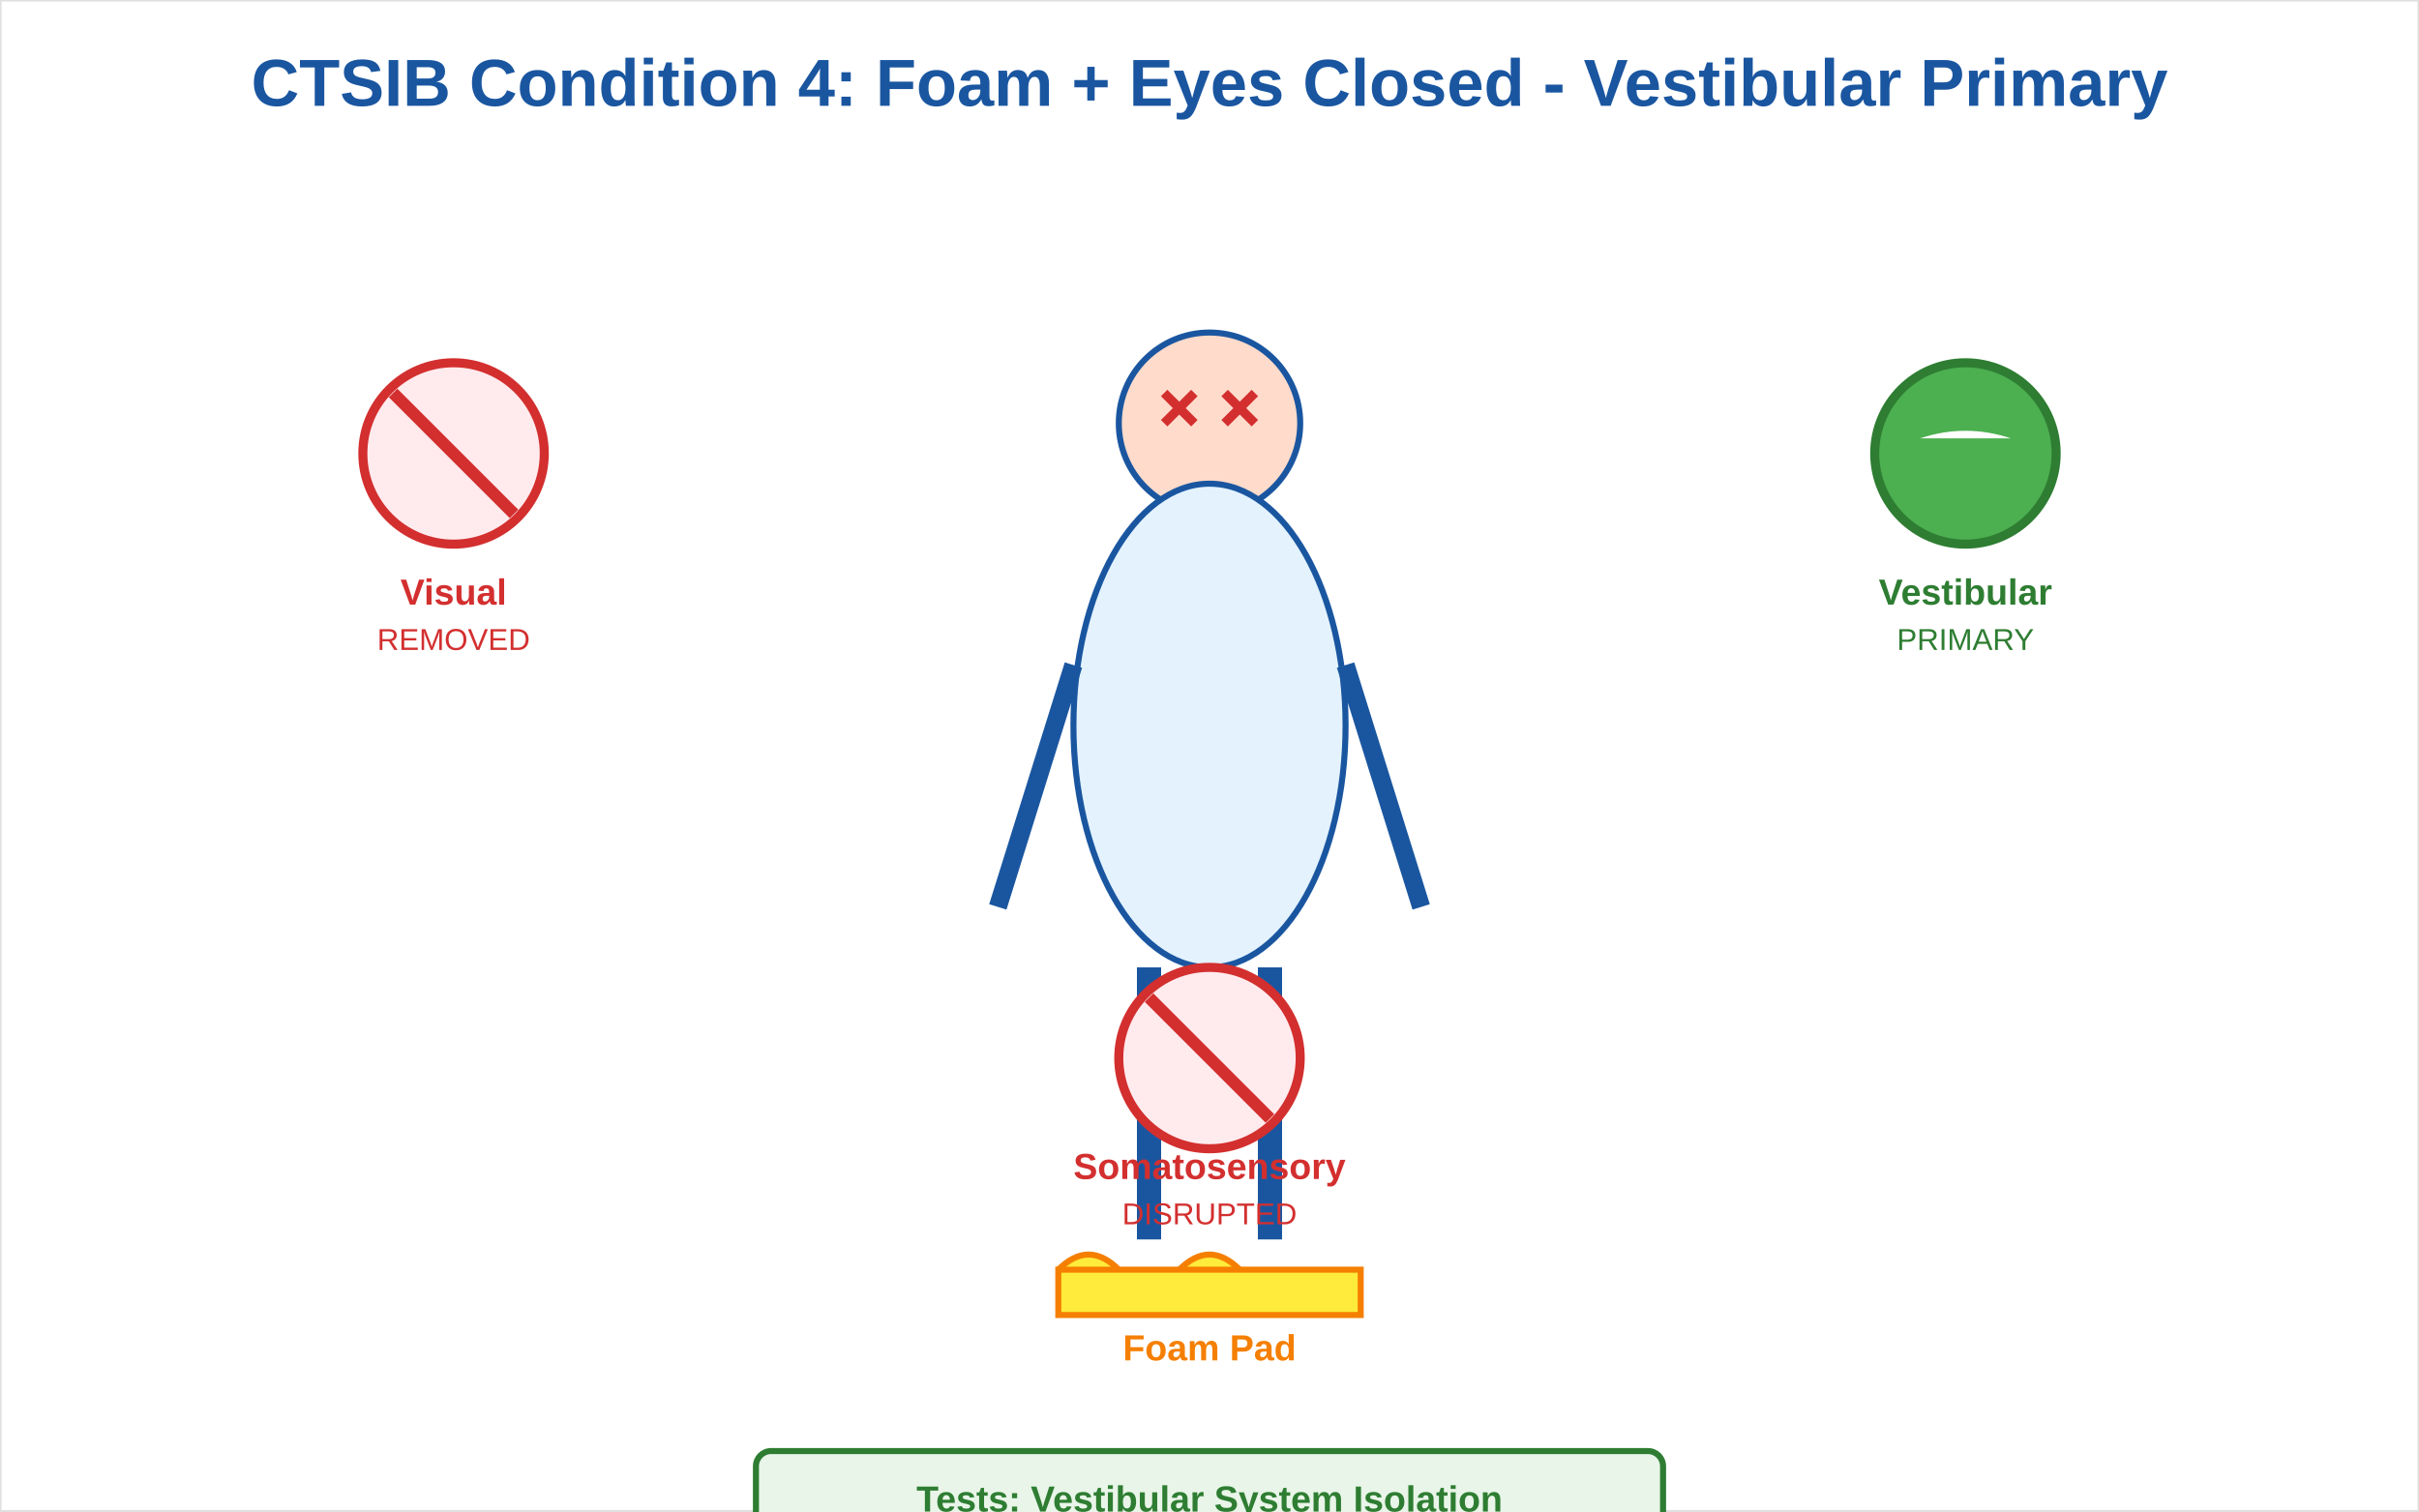
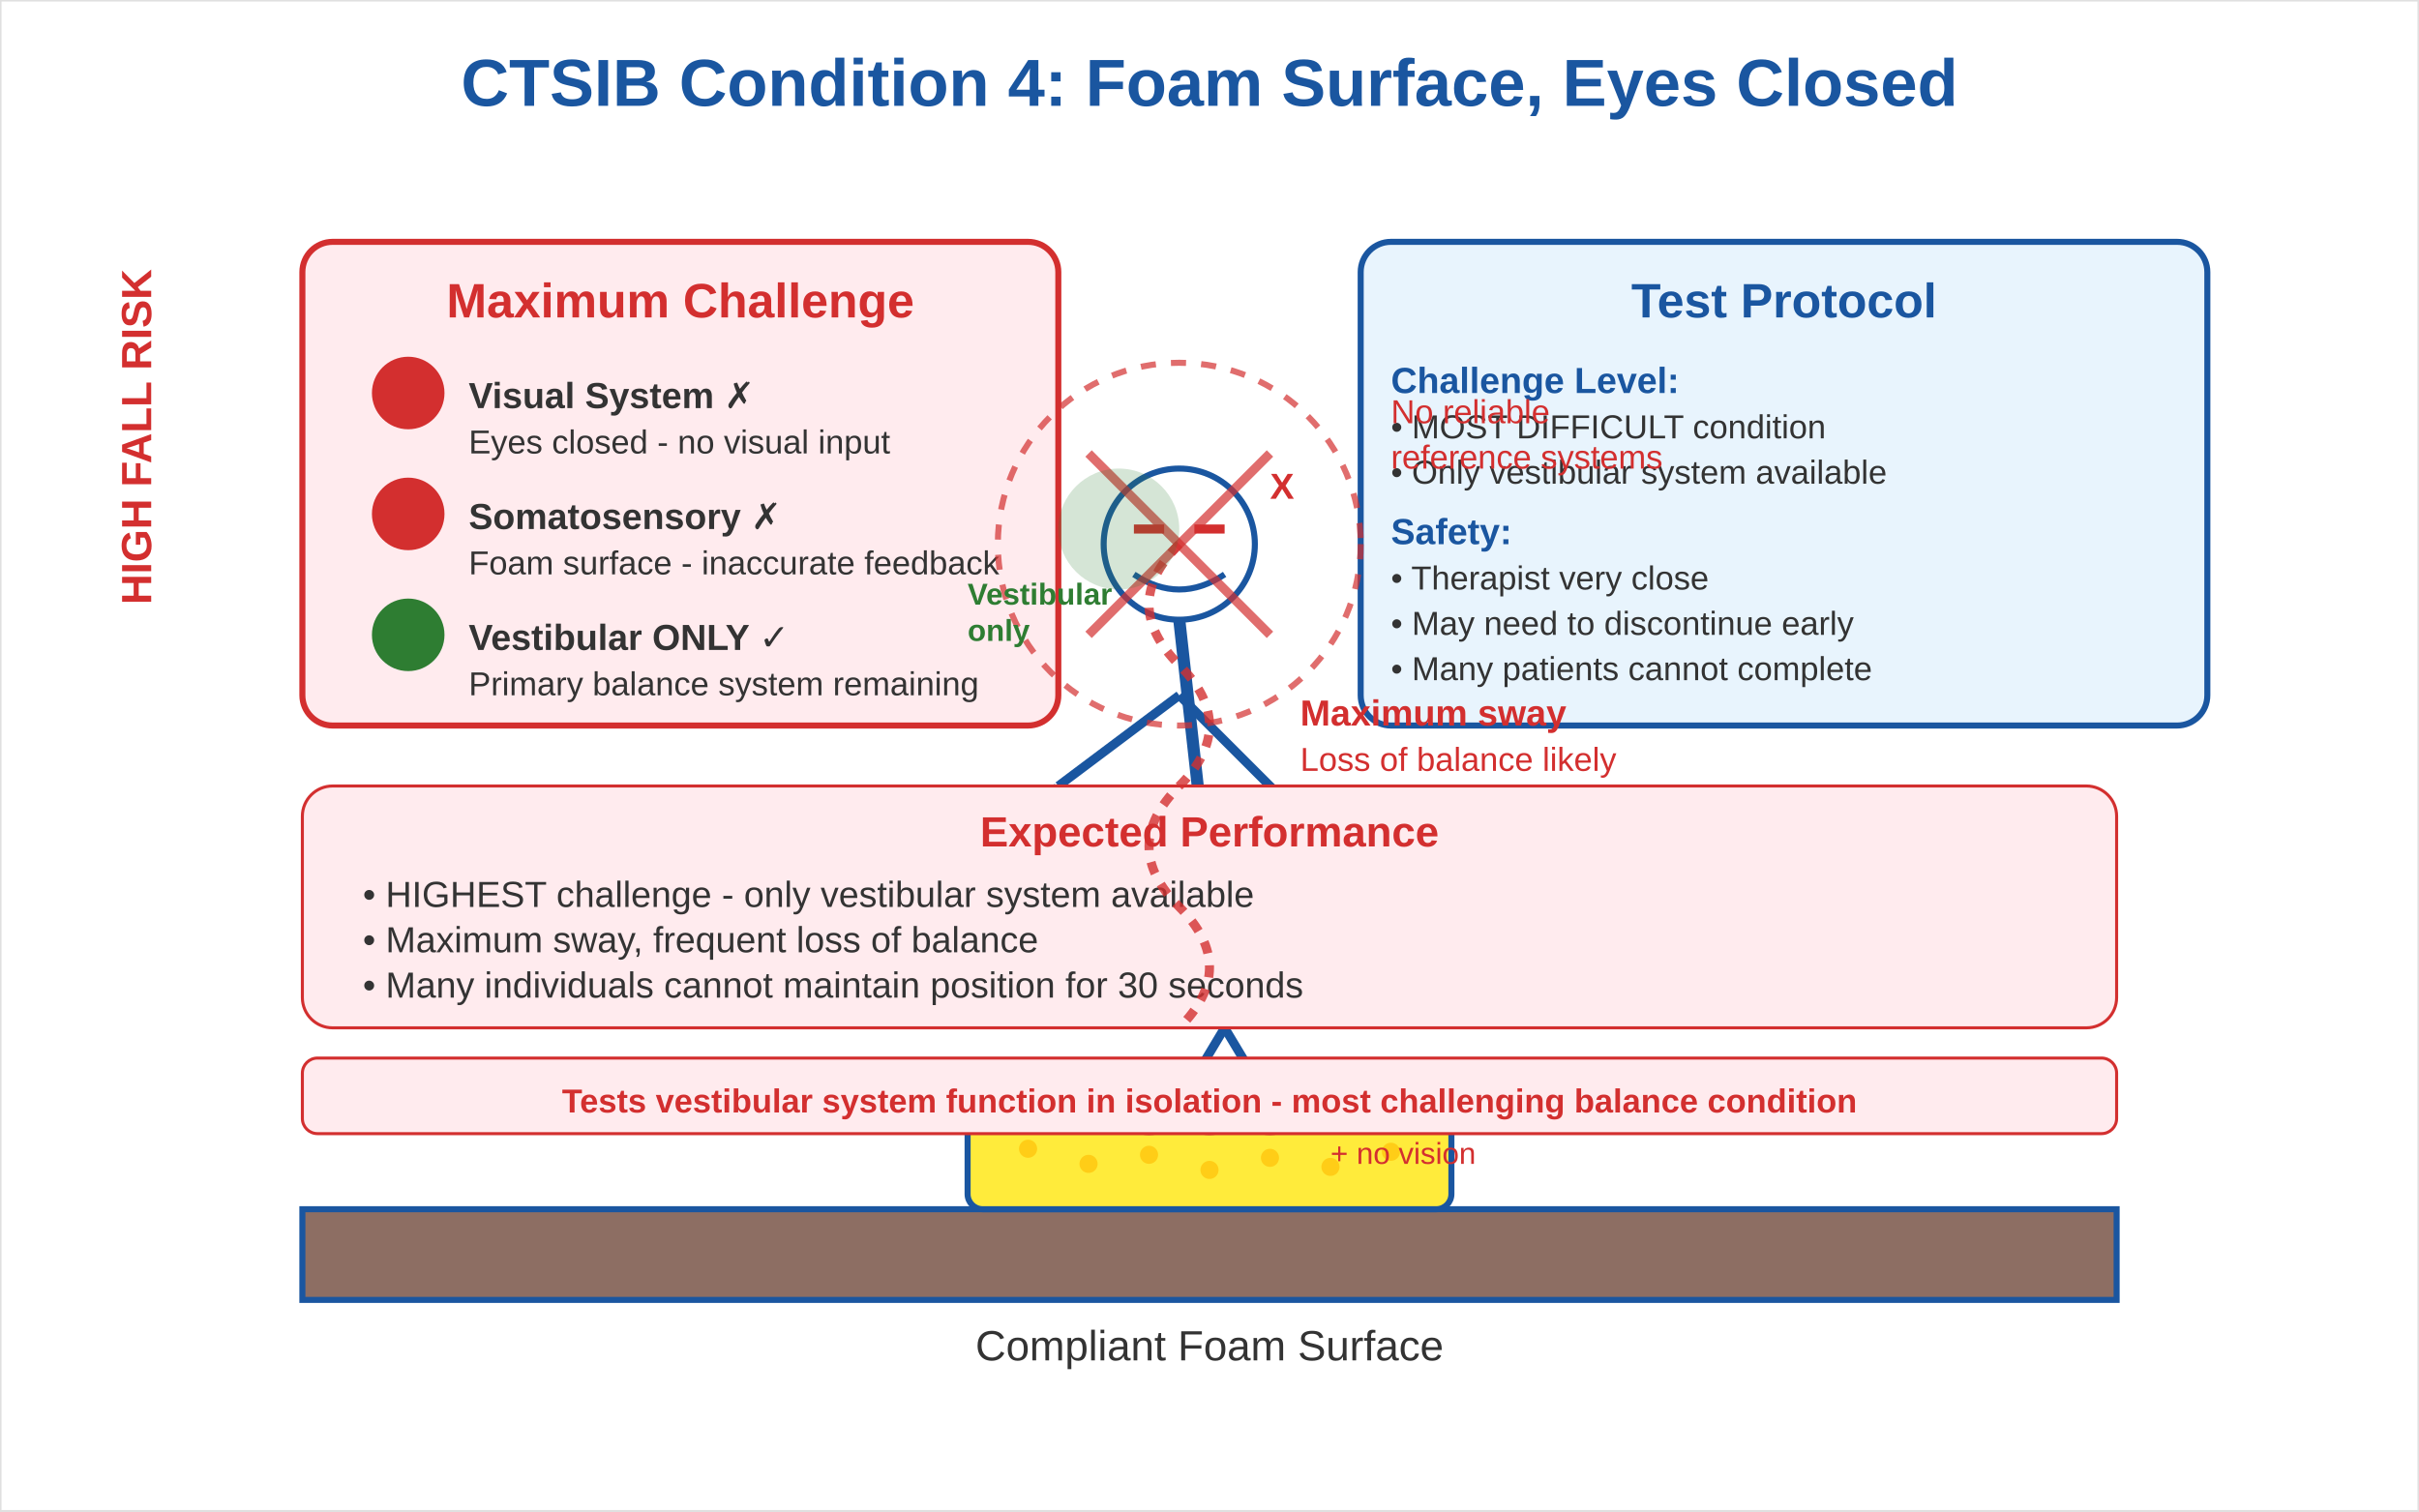
- <svg xmlns="http://www.w3.org/2000/svg" width="800" height="500">
+ <svg xmlns="http://www.w3.org/2000/svg" width="800" height="500" viewBox="0 0 800 500">
  <rect width="800" height="500" fill="white" stroke="#e0e0e0" stroke-width="1" />
-   <text x="400" y="35" font-family="Arial, sans-serif" font-size="22" font-weight="bold" fill="#1a56a0" text-anchor="middle">CTSIB Condition 4: Foam + Eyes Closed - Vestibular Primary</text>
-   <circle cx="400" cy="140" r="30" fill="#ffdbcb" stroke="#1a56a0" stroke-width="2" />
-   <line x1="385" y1="130" x2="395" y2="140" stroke="#d32f2f" stroke-width="3" />
-   <line x1="395" y1="130" x2="385" y2="140" stroke="#d32f2f" stroke-width="3" />
-   <line x1="405" y1="130" x2="415" y2="140" stroke="#d32f2f" stroke-width="3" />
-   <line x1="415" y1="130" x2="405" y2="140" stroke="#d32f2f" stroke-width="3" />
-   <ellipse cx="400" cy="240" rx="45" ry="80" fill="#e3f2fd" stroke="#1a56a0" stroke-width="2" />
-   <line x1="355" y1="220" x2="330" y2="300" stroke="#1a56a0" stroke-width="6" />
-   <line x1="445" y1="220" x2="470" y2="300" stroke="#1a56a0" stroke-width="6" />
-   <line x1="380" y1="320" x2="380" y2="410" stroke="#1a56a0" stroke-width="8" />
-   <line x1="420" y1="320" x2="420" y2="410" stroke="#1a56a0" stroke-width="8" />
-   <path d="M350 420 Q360 410, 370 420 Q380 430, 390 420 Q400 410, 410 420 Q420 430, 430 420" fill="#ffeb3b" stroke="#f57f00" stroke-width="2" />
-   <rect x="350" y="420" width="100" height="15" fill="#ffeb3b" stroke="#f57f00" stroke-width="2" />
-   <text x="400" y="450" font-family="Arial, sans-serif" font-size="12" fill="#f57f00" text-anchor="middle" font-weight="bold">Foam Pad</text>
-   <circle cx="150" cy="150" r="30" fill="#ffebee" stroke="#d32f2f" stroke-width="3" />
-   <line x1="130" y1="130" x2="170" y2="170" stroke="#d32f2f" stroke-width="4" />
-   <text x="150" y="200" font-family="Arial, sans-serif" font-size="12" fill="#d32f2f" text-anchor="middle" font-weight="bold">Visual</text>
-   <text x="150" y="215" font-family="Arial, sans-serif" font-size="10" fill="#d32f2f" text-anchor="middle">REMOVED</text>
-   <circle cx="650" cy="150" r="30" fill="#4caf50" stroke="#2e7d32" stroke-width="3" />
-   <path d="M635 145 Q650 140, 665 145" fill="white" />
-   <text x="650" y="200" font-family="Arial, sans-serif" font-size="12" fill="#2e7d32" text-anchor="middle" font-weight="bold">Vestibular</text>
-   <text x="650" y="215" font-family="Arial, sans-serif" font-size="10" fill="#2e7d32" text-anchor="middle">PRIMARY</text>
-   <circle cx="400" cy="350" r="30" fill="#ffebee" stroke="#d32f2f" stroke-width="3" />
-   <line x1="380" y1="330" x2="420" y2="370" stroke="#d32f2f" stroke-width="4" />
-   <text x="400" y="390" font-family="Arial, sans-serif" font-size="12" fill="#d32f2f" text-anchor="middle" font-weight="bold">Somatosensory</text>
-   <text x="400" y="405" font-family="Arial, sans-serif" font-size="10" fill="#d32f2f" text-anchor="middle">DISRUPTED</text>
-   <rect x="250" y="480" width="300" height="40" fill="#e8f5e8" stroke="#2e7d32" stroke-width="2" rx="5" />
-   <text x="400" y="500" font-family="Arial, sans-serif" font-size="12" fill="#2e7d32" text-anchor="middle" font-weight="bold">Tests: Vestibular System Isolation</text>
+   <text x="400" y="35" text-anchor="middle" font-family="Arial, sans-serif" font-size="22" font-weight="bold" fill="#1a56a0">
+     CTSIB Condition 4: Foam Surface, Eyes Closed
+   </text>
+   <rect x="100" y="400" width="600" height="30" fill="#8d6e63" stroke="#1a56a0" stroke-width="2" />
+   <rect x="320" y="370" width="160" height="30" fill="#ffeb3b" stroke="#1a56a0" stroke-width="2" rx="5" />
+   <text x="400" y="450" text-anchor="middle" font-family="Arial, sans-serif" font-size="14" fill="#333">Compliant Foam Surface</text>
+   <circle cx="340" cy="380" r="3" fill="#ffc107" opacity="0.7" />
+   <circle cx="360" cy="385" r="3" fill="#ffc107" opacity="0.7" />
+   <circle cx="380" cy="382" r="3" fill="#ffc107" opacity="0.7" />
+   <circle cx="400" cy="387" r="3" fill="#ffc107" opacity="0.7" />
+   <circle cx="420" cy="383" r="3" fill="#ffc107" opacity="0.7" />
+   <circle cx="440" cy="386" r="3" fill="#ffc107" opacity="0.7" />
+   <circle cx="460" cy="381" r="3" fill="#ffc107" opacity="0.7" />
+   <circle cx="390" cy="180" r="25" fill="white" stroke="#1a56a0" stroke-width="2" />
+   <line x1="375" y1="175" x2="385" y2="175" stroke="#d32f2f" stroke-width="3" />
+   <line x1="395" y1="175" x2="405" y2="175" stroke="#d32f2f" stroke-width="3" />
+   <text x="340" y="165" font-family="Arial, sans-serif" font-size="12" fill="#d32f2f" font-weight="bold">X</text>
+   <text x="420" y="165" font-family="Arial, sans-serif" font-size="12" fill="#d32f2f" font-weight="bold">X</text>
+   <path d="M 375 190 Q 390 200 405 190" stroke="#1a56a0" stroke-width="2" fill="none" />
+   <line x1="390" y1="205" x2="405" y2="340" stroke="#1a56a0" stroke-width="4" />
+   <line x1="390" y1="230" x2="350" y2="260" stroke="#1a56a0" stroke-width="3" />
+   <line x1="350" y1="260" x2="330" y2="300" stroke="#1a56a0" stroke-width="3" />
+   <line x1="390" y1="230" x2="430" y2="270" stroke="#1a56a0" stroke-width="3" />
+   <line x1="430" y1="270" x2="450" y2="310" stroke="#1a56a0" stroke-width="3" />
+   <line x1="405" y1="340" x2="390" y2="365" stroke="#1a56a0" stroke-width="3" />
+   <line x1="405" y1="340" x2="420" y2="365" stroke="#1a56a0" stroke-width="3" />
+   <ellipse cx="385" cy="370" rx="15" ry="5" fill="#1a56a0" />
+   <ellipse cx="425" cy="370" rx="15" ry="5" fill="#1a56a0" />
+   <rect x="100" y="80" width="250" height="160" fill="#ffebee" stroke="#d32f2f" stroke-width="2" rx="10" />
+   <text x="225" y="105" text-anchor="middle" font-family="Arial, sans-serif" font-size="16" font-weight="bold" fill="#d32f2f">Maximum Challenge</text>
+   <circle cx="135" cy="130" r="12" fill="#d32f2f" />
+   <text x="155" y="135" font-family="Arial, sans-serif" font-size="12" font-weight="bold" fill="#333">Visual System ✗</text>
+   <text x="155" y="150" font-family="Arial, sans-serif" font-size="11" fill="#333">Eyes closed - no visual input</text>
+   <circle cx="135" cy="170" r="12" fill="#d32f2f" />
+   <text x="155" y="175" font-family="Arial, sans-serif" font-size="12" font-weight="bold" fill="#333">Somatosensory ✗</text>
+   <text x="155" y="190" font-family="Arial, sans-serif" font-size="11" fill="#333">Foam surface - inaccurate feedback</text>
+   <circle cx="135" cy="210" r="12" fill="#2e7d32" />
+   <text x="155" y="215" font-family="Arial, sans-serif" font-size="12" font-weight="bold" fill="#333">Vestibular ONLY ✓</text>
+   <text x="155" y="230" font-family="Arial, sans-serif" font-size="11" fill="#333">Primary balance system remaining</text>
+   <rect x="450" y="80" width="280" height="160" fill="#e8f4fd" stroke="#1a56a0" stroke-width="2" rx="10" />
+   <text x="590" y="105" text-anchor="middle" font-family="Arial, sans-serif" font-size="16" font-weight="bold" fill="#1a56a0">Test Protocol</text>
+   <text x="460" y="130" font-family="Arial, sans-serif" font-size="12" font-weight="bold" fill="#1a56a0">Challenge Level:</text>
+   <text x="460" y="145" font-family="Arial, sans-serif" font-size="11" fill="#333">• MOST DIFFICULT condition</text>
+   <text x="460" y="160" font-family="Arial, sans-serif" font-size="11" fill="#333">• Only vestibular system available</text>
+   <text x="460" y="180" font-family="Arial, sans-serif" font-size="12" font-weight="bold" fill="#1a56a0">Safety:</text>
+   <text x="460" y="195" font-family="Arial, sans-serif" font-size="11" fill="#333">• Therapist very close</text>
+   <text x="460" y="210" font-family="Arial, sans-serif" font-size="11" fill="#333">• May need to discontinue early</text>
+   <text x="460" y="225" font-family="Arial, sans-serif" font-size="11" fill="#333">• Many patients cannot complete</text>
+   <rect x="100" y="260" width="600" height="80" fill="#ffebee" stroke="#d32f2f" stroke-width="1" rx="10" />
+   <text x="400" y="280" text-anchor="middle" font-family="Arial, sans-serif" font-size="14" font-weight="bold" fill="#d32f2f">Expected Performance</text>
+   <text x="120" y="300" font-family="Arial, sans-serif" font-size="12" fill="#333">• HIGHEST challenge - only vestibular system available</text>
+   <text x="120" y="315" font-family="Arial, sans-serif" font-size="12" fill="#333">• Maximum sway, frequent loss of balance</text>
+   <text x="120" y="330" font-family="Arial, sans-serif" font-size="12" fill="#333">• Many individuals cannot maintain position for 30 seconds</text>
+   <path d="M 390 180 Q 370 200 390 220 Q 410 240 390 260 Q 370 280 390 300 Q 410 320 390 340" stroke="#d32f2f" stroke-width="3" fill="none" stroke-dasharray="4,4" opacity="0.8" />
+   <text x="430" y="240" font-family="Arial, sans-serif" font-size="12" fill="#d32f2f" font-weight="bold">Maximum sway</text>
+   <text x="430" y="255" font-family="Arial, sans-serif" font-size="11" fill="#d32f2f">Loss of balance likely</text>
+   <circle cx="390" cy="180" r="60" fill="none" stroke="#d32f2f" stroke-width="2" stroke-dasharray="5,5" opacity="0.7" />
+   <line x1="360" y1="150" x2="420" y2="210" stroke="#d32f2f" stroke-width="3" opacity="0.7" />
+   <line x1="420" y1="150" x2="360" y2="210" stroke="#d32f2f" stroke-width="3" opacity="0.7" />
+   <text x="460" y="140" font-family="Arial, sans-serif" font-size="11" fill="#d32f2f">No reliable</text>
+   <text x="460" y="155" font-family="Arial, sans-serif" font-size="11" fill="#d32f2f">reference systems</text>
+   <circle cx="370" cy="175" r="20" fill="#2e7d32" opacity="0.2" />
+   <text x="320" y="200" font-family="Arial, sans-serif" font-size="10" fill="#2e7d32" font-weight="bold">Vestibular</text>
+   <text x="320" y="212" font-family="Arial, sans-serif" font-size="10" fill="#2e7d32" font-weight="bold">only</text>
+   <path d="M 370 370 Q 380 378 390 370 Q 400 378 410 370 Q 420 378 430 370" stroke="#d32f2f" stroke-width="3" fill="none" />
+   <text x="440" y="375" font-family="Arial, sans-serif" font-size="10" fill="#d32f2f">Unstable surface</text>
+   <text x="440" y="385" font-family="Arial, sans-serif" font-size="10" fill="#d32f2f">+ no vision</text>
+   <rect x="100" y="350" width="600" height="25" fill="#ffebee" stroke="#d32f2f" stroke-width="1" rx="5" />
+   <text x="400" y="368" text-anchor="middle" font-family="Arial, sans-serif" font-size="11" fill="#d32f2f" font-weight="bold">
+     Tests vestibular system function in isolation - most challenging balance condition
+   </text>
+   <text x="50" y="200" font-family="Arial, sans-serif" font-size="14" fill="#d32f2f" font-weight="bold" transform="rotate(-90 50 200)">HIGH FALL RISK</text>
</svg>
